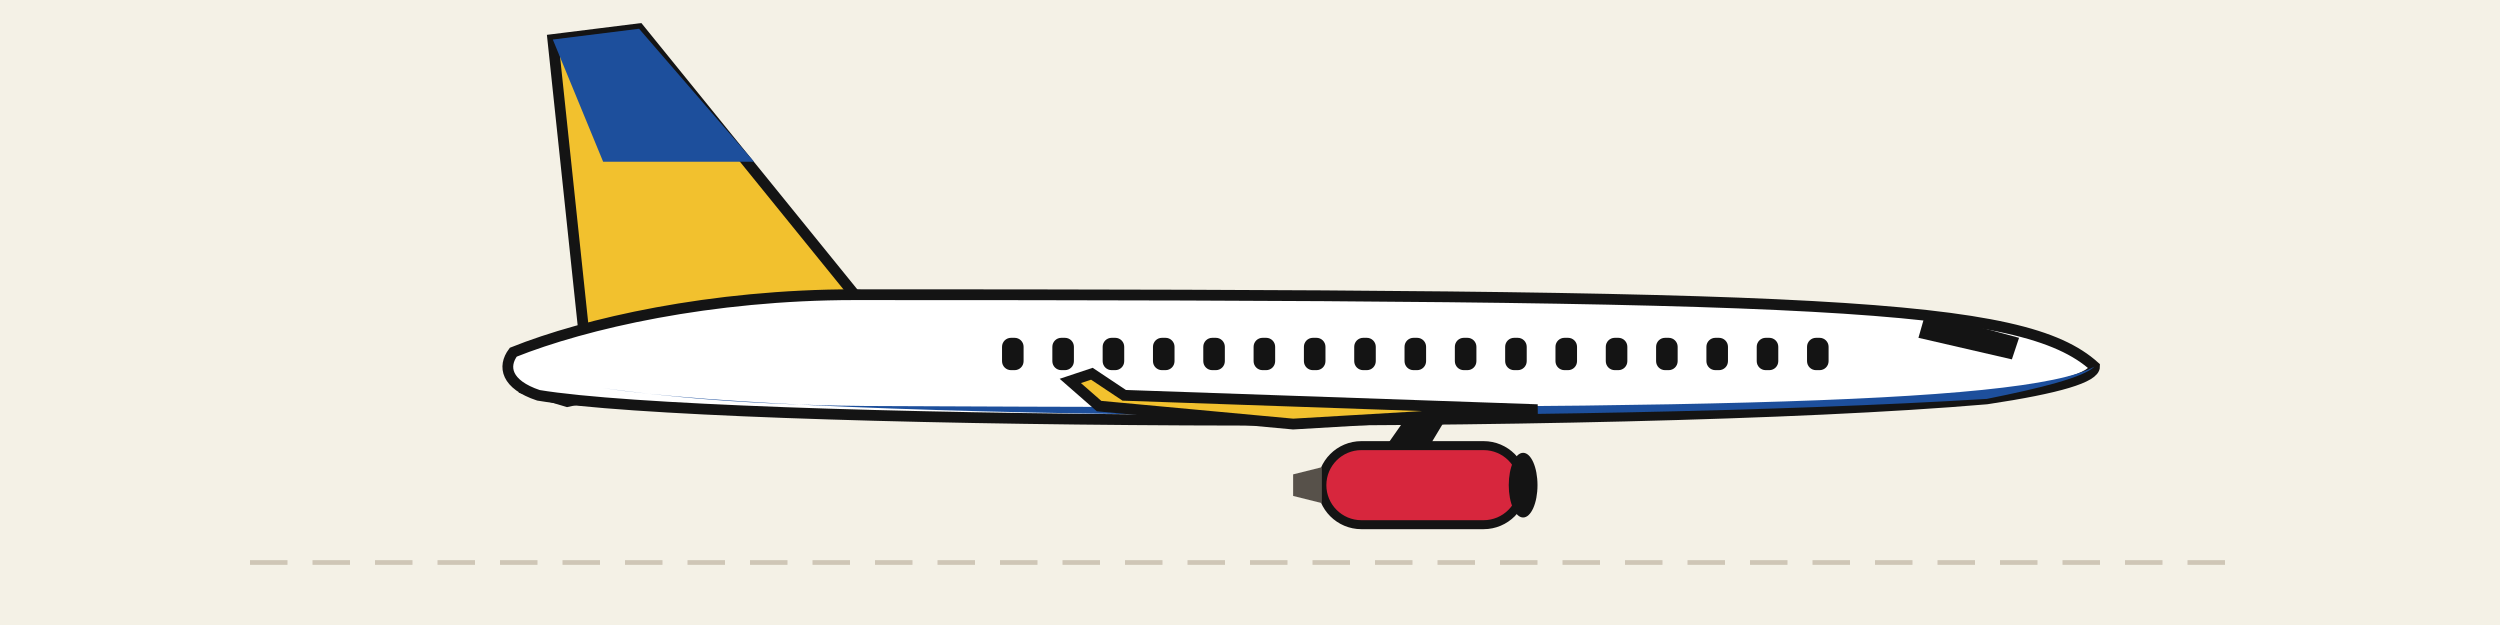
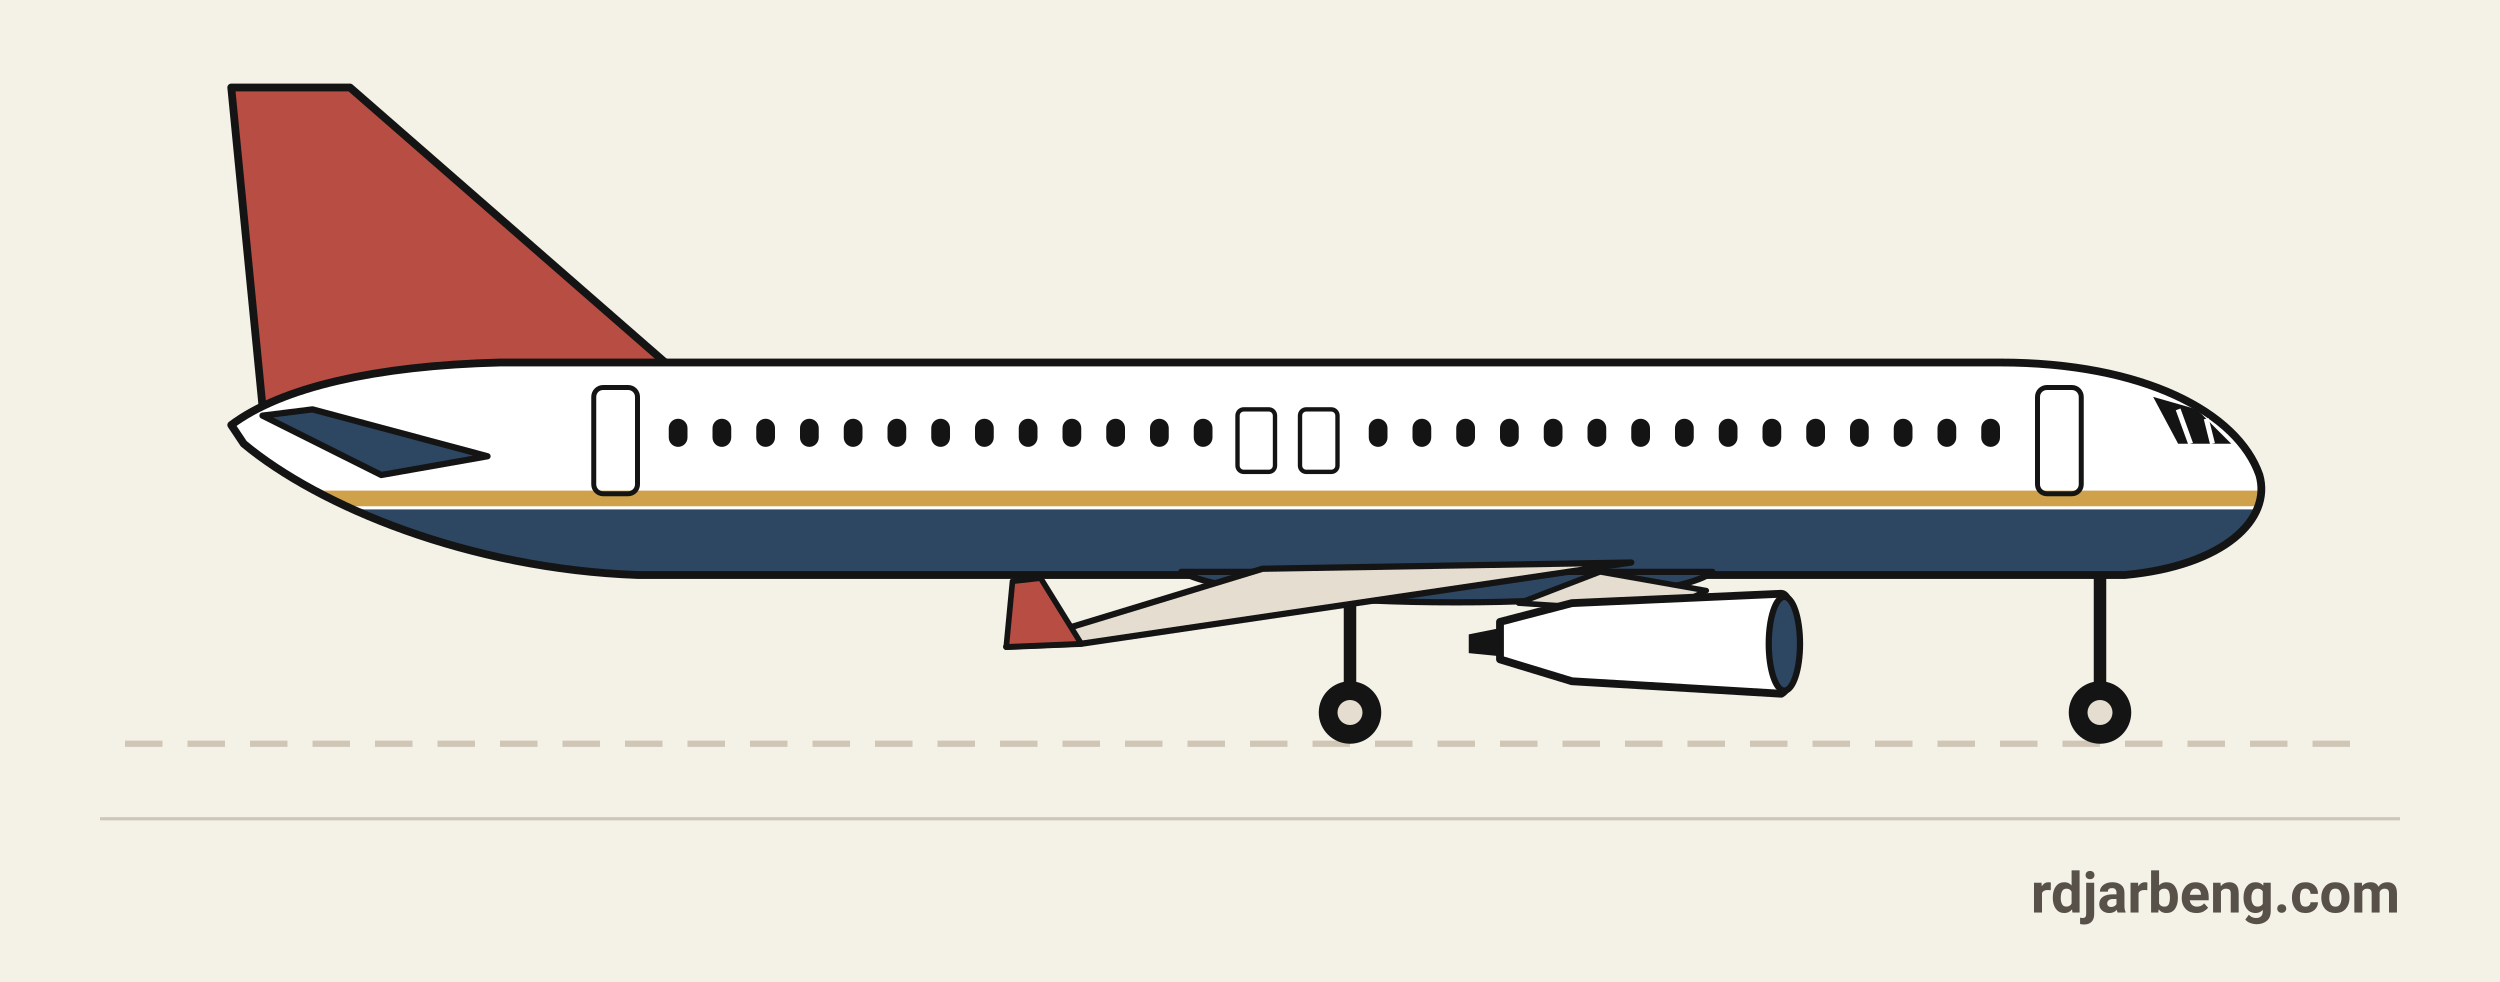
- <svg xmlns="http://www.w3.org/2000/svg" viewBox="0 0 800 200" width="100%" height="200" role="img" aria-labelledby="plane-title plane-desc">
-   <rect width="800" height="200" fill="#f4f1e6" />
-   <line x1="80" y1="180" x2="720" y2="180" stroke="#cfc6b6" stroke-width="1.5" stroke-dasharray="12 8" />
-   <g transform="translate(400, 115) scale(1.15)">
-     <path d="M -110 -18 L -170 -92 L -194 -89 L -185 -4 Z" fill="#f2c12e" stroke="#141414" stroke-width="3" />
-     <path d="M -138 -55 L -170 -92 L -194 -89 L -180 -55 Z" fill="#1d4f9c" />
-     <path d="M -145 2 L -190 12 L -200 9 L -175 -2 Z" fill="#1d4f9c" stroke="#141414" stroke-width="2.5" />
-     <path d="M 235 2 C 215 -16, 160 -18, -110 -18 C -150 -18, -185 -10, -205 -2 C -208 2, -207 7, -198 10 C -150 18, 100 20, 205 11 C 225 8, 235 5, 235 2 Z" fill="#ffffff" stroke="#141414" stroke-width="3" />
-     <path d="M -180 8 C -120 17, 90 18, 205 11 C 220 8, 232 5, 235 2 C 215 13, 110 14, -100 13 C -140 13, -165 10, -180 8 Z" fill="#1d4f9c" />
-     <path d="M 188 -13 L 214 -6 L 212 0 L 186 -6 Z" fill="#141414" />
-     <g fill="#141414">
-       <rect x="155" y="-6" width="6" height="9" rx="2.5" />
-       <rect x="141" y="-6" width="6" height="9" rx="2.5" />
-       <rect x="127" y="-6" width="6" height="9" rx="2.5" />
-       <rect x="113" y="-6" width="6" height="9" rx="2.5" />
-       <rect x="99" y="-6" width="6" height="9" rx="2.5" />
-       <rect x="85" y="-6" width="6" height="9" rx="2.5" />
-       <rect x="71" y="-6" width="6" height="9" rx="2.5" />
-       <rect x="57" y="-6" width="6" height="9" rx="2.5" />
-       <rect x="43" y="-6" width="6" height="9" rx="2.5" />
-       <rect x="29" y="-6" width="6" height="9" rx="2.5" />
-       <rect x="15" y="-6" width="6" height="9" rx="2.5" />
-       <rect x="1" y="-6" width="6" height="9" rx="2.5" />
-       <rect x="-13" y="-6" width="6" height="9" rx="2.5" />
-       <rect x="-27" y="-6" width="6" height="9" rx="2.5" />
-       <rect x="-41" y="-6" width="6" height="9" rx="2.5" />
-       <rect x="-55" y="-6" width="6" height="9" rx="2.5" />
-       <rect x="-69" y="-6" width="6" height="9" rx="2.5" />
+ <svg xmlns="http://www.w3.org/2000/svg" viewBox="0 0 800 314" width="100%" role="img" aria-labelledby="t d" style="font-family:-apple-system, 'Segoe UI', Roboto, Helvetica, Arial, sans-serif;">
+   <defs>
+     <clipPath id="hull">
+       <path d="M640 116 C686 116 716 132 723 152 C727 166 712 181 680 184 L204 184 C150 182 102 162 78 142 L74 136 C90 124 120 117 160 116 Z" />
+     </clipPath>
+   </defs>
+   <rect width="800" height="314" fill="#f4f1e6" />
+   <g transform="translate(0 0)">
+     <line x1="40" y1="238" x2="760" y2="238" stroke="#cfc6b6" stroke-width="2" stroke-dasharray="12 8" />
+     <line x1="672" y1="184" x2="672" y2="226" stroke="#141414" stroke-width="4" />
+     <circle cx="672" cy="228" r="10" fill="#141414" />
+     <circle cx="672" cy="228" r="4" fill="#e4ddd0" />
+     <line x1="432" y1="192" x2="432" y2="226" stroke="#141414" stroke-width="4" />
+     <circle cx="432" cy="228" r="10" fill="#141414" />
+     <circle cx="432" cy="228" r="4" fill="#e4ddd0" />
+     <path d="M214 117 L112 28 L74 28 L84 130 Z" fill="#b84d43" stroke="#141414" stroke-width="2.5" stroke-linejoin="round" />
+     <path d="M640 116 C686 116 716 132 723 152 C727 166 712 181 680 184 L204 184 C150 182 102 162 78 142 L74 136 C90 124 120 117 160 116 Z" fill="#ffffff" />
+     <g clip-path="url(#hull)">
+       <rect x="60" y="163" width="680" height="30" fill="#2d4763" />
+       <rect x="60" y="157" width="680" height="5" fill="#cfa14a" />
    </g>
-     <path d="M 45 14 L 56 14 L 50 24 L 38 24 Z" fill="#141414" />
-     <rect x="20" y="24" width="56" height="22" rx="11" fill="#d7263d" stroke="#141414" stroke-width="2.5" />
-     <ellipse cx="76" cy="35" rx="4" ry="9" fill="#141414" />
-     <path d="M 20 30 L 12 32 L 12 38 L 20 40 Z" fill="#57514a" />
-     <path d="M 80 14 L -35 10 L -44 4 L -50 6 L -42 13 L 12 18 Z" fill="#f2c12e" stroke="#141414" stroke-width="3" />
+     <path d="M640 116 C686 116 716 132 723 152 C727 166 712 181 680 184 L204 184 C150 182 102 162 78 142 L74 136 C90 124 120 117 160 116 Z" fill="none" stroke="#141414" stroke-width="2.5" stroke-linejoin="round" />
+     <rect x="214" y="134" width="6" height="9" rx="3" fill="#141414" />
+     <rect x="228" y="134" width="6" height="9" rx="3" fill="#141414" />
+     <rect x="242" y="134" width="6" height="9" rx="3" fill="#141414" />
+     <rect x="256" y="134" width="6" height="9" rx="3" fill="#141414" />
+     <rect x="270" y="134" width="6" height="9" rx="3" fill="#141414" />
+     <rect x="284" y="134" width="6" height="9" rx="3" fill="#141414" />
+     <rect x="298" y="134" width="6" height="9" rx="3" fill="#141414" />
+     <rect x="312" y="134" width="6" height="9" rx="3" fill="#141414" />
+     <rect x="326" y="134" width="6" height="9" rx="3" fill="#141414" />
+     <rect x="340" y="134" width="6" height="9" rx="3" fill="#141414" />
+     <rect x="354" y="134" width="6" height="9" rx="3" fill="#141414" />
+     <rect x="368" y="134" width="6" height="9" rx="3" fill="#141414" />
+     <rect x="382" y="134" width="6" height="9" rx="3" fill="#141414" />
+     <rect x="438" y="134" width="6" height="9" rx="3" fill="#141414" />
+     <rect x="452" y="134" width="6" height="9" rx="3" fill="#141414" />
+     <rect x="466" y="134" width="6" height="9" rx="3" fill="#141414" />
+     <rect x="480" y="134" width="6" height="9" rx="3" fill="#141414" />
+     <rect x="494" y="134" width="6" height="9" rx="3" fill="#141414" />
+     <rect x="508" y="134" width="6" height="9" rx="3" fill="#141414" />
+     <rect x="522" y="134" width="6" height="9" rx="3" fill="#141414" />
+     <rect x="536" y="134" width="6" height="9" rx="3" fill="#141414" />
+     <rect x="550" y="134" width="6" height="9" rx="3" fill="#141414" />
+     <rect x="564" y="134" width="6" height="9" rx="3" fill="#141414" />
+     <rect x="578" y="134" width="6" height="9" rx="3" fill="#141414" />
+     <rect x="592" y="134" width="6" height="9" rx="3" fill="#141414" />
+     <rect x="606" y="134" width="6" height="9" rx="3" fill="#141414" />
+     <rect x="620" y="134" width="6" height="9" rx="3" fill="#141414" />
+     <rect x="634" y="134" width="6" height="9" rx="3" fill="#141414" />
+     <rect x="652" y="124" width="14" height="34" rx="3" fill="none" stroke="#141414" stroke-width="1.6" />
+     <rect x="190" y="124" width="14" height="34" rx="3" fill="none" stroke="#141414" stroke-width="1.6" />
+     <rect x="396" y="131" width="12" height="20" rx="2" fill="none" stroke="#141414" stroke-width="1.4" />
+     <rect x="416" y="131" width="12" height="20" rx="2" fill="none" stroke="#141414" stroke-width="1.4" />
+     <path d="M689 127 L703 131 L714 142 L697 142 Z" fill="#141414" />
+     <path d="M697 131 L701 142 M706 134 L708 142" stroke="#ffffff" stroke-width="1.6" />
+     <path d="M156 146 L100 131 L84 133 L122 152 Z" fill="#2d4763" stroke="#141414" stroke-width="2.0" stroke-linejoin="round" />
+     <path d="M548 183 C532 196 402 196 378 183 Z" fill="#2d4763" stroke="#141414" stroke-width="2.0" stroke-linejoin="round" />
+     <path d="M522 180 L346 206 L322 207 L404 182 Z" fill="#e4ddd0" stroke="#141414" stroke-width="2.0" stroke-linejoin="round" />
+     <path d="M346 206 L333 185 L324 186 L322 207 Z" fill="#b84d43" stroke="#141414" stroke-width="1.8" stroke-linejoin="round" />
+     <path d="M546 189 L512 183 L486 193 L532 196 Z" fill="#e4ddd0" stroke="#141414" stroke-width="1.8" stroke-linejoin="round" />
+     <path d="M570 190 C575 190 577 218 570 222 L503 218 L480 211 L480 199 L503 193 Z" fill="#ffffff" stroke="#141414" stroke-width="2.5" stroke-linejoin="round" />
+     <ellipse cx="571" cy="206" rx="5" ry="15" fill="#2d4763" stroke="#141414" stroke-width="2" />
+     <path d="M480 201 L470 203 L470 209 L480 210 Z" fill="#141414" />
  </g>
+   <line x1="32" y1="262" x2="768" y2="262" stroke="#cfc6b6" />
+   <text x="768.0" y="292.0" font-size="18" fill="#57514a" text-anchor="end" font-weight="bold">rdjarbeng.com</text>
</svg>
